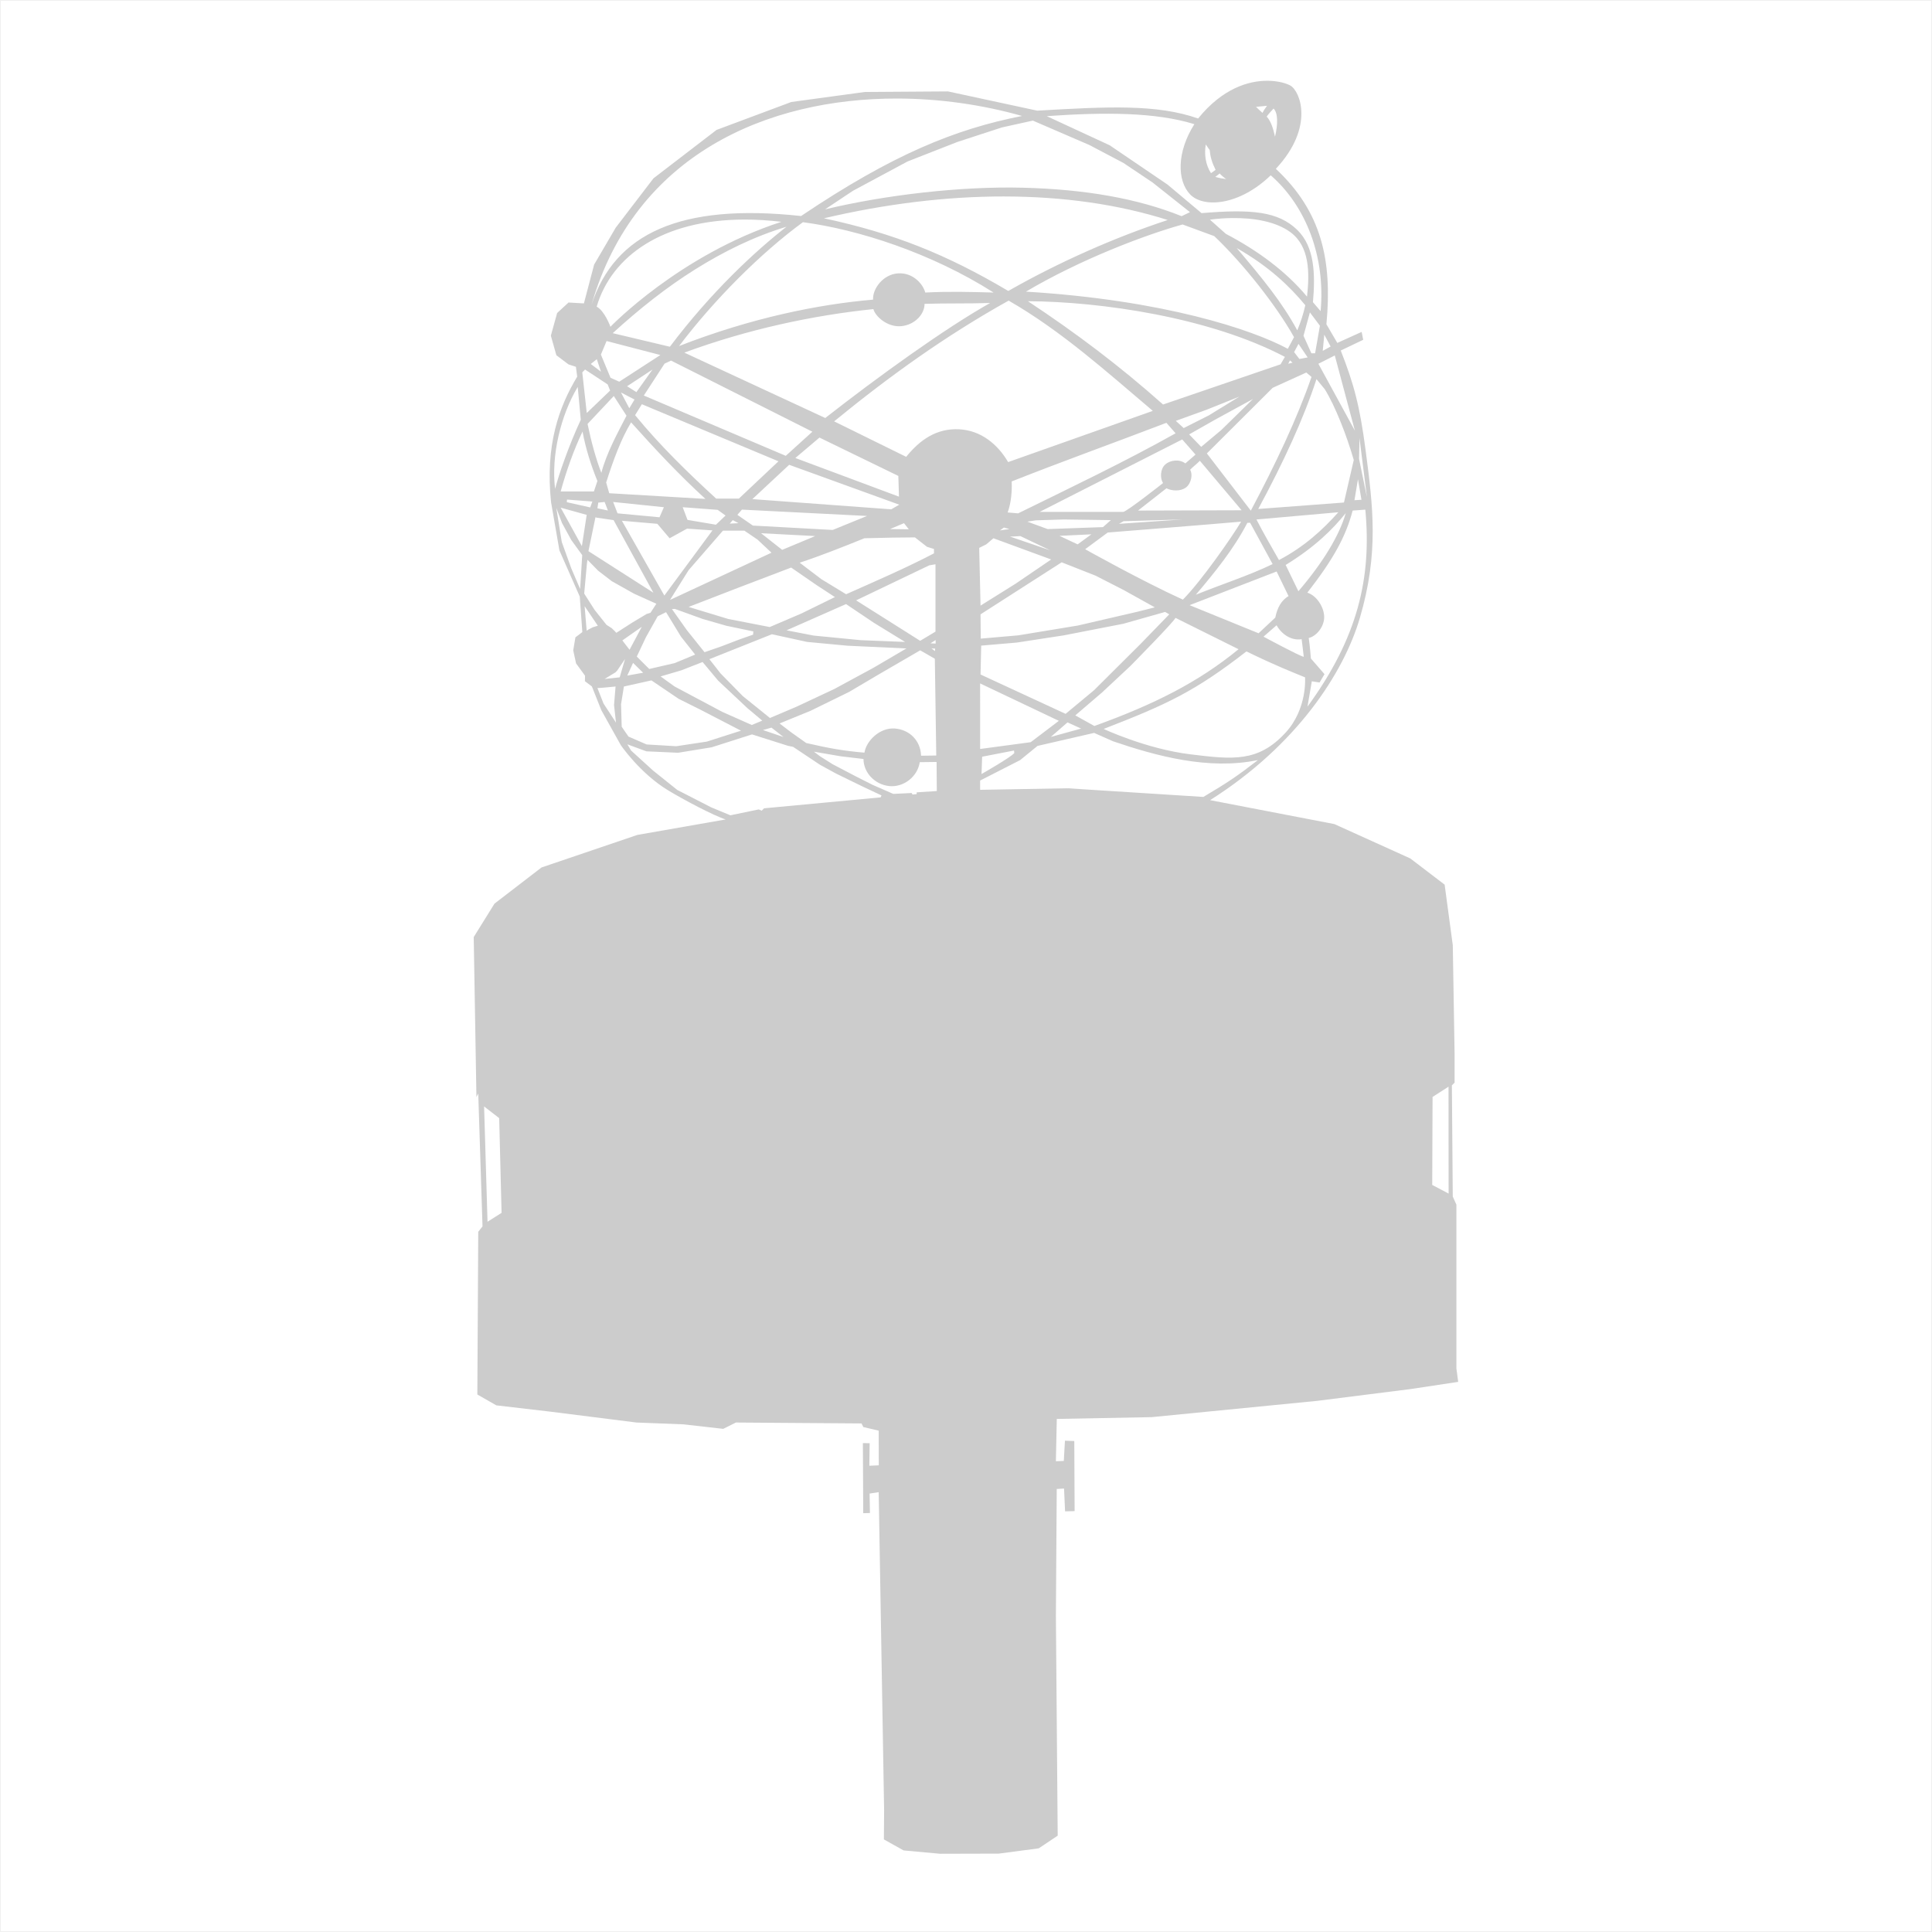
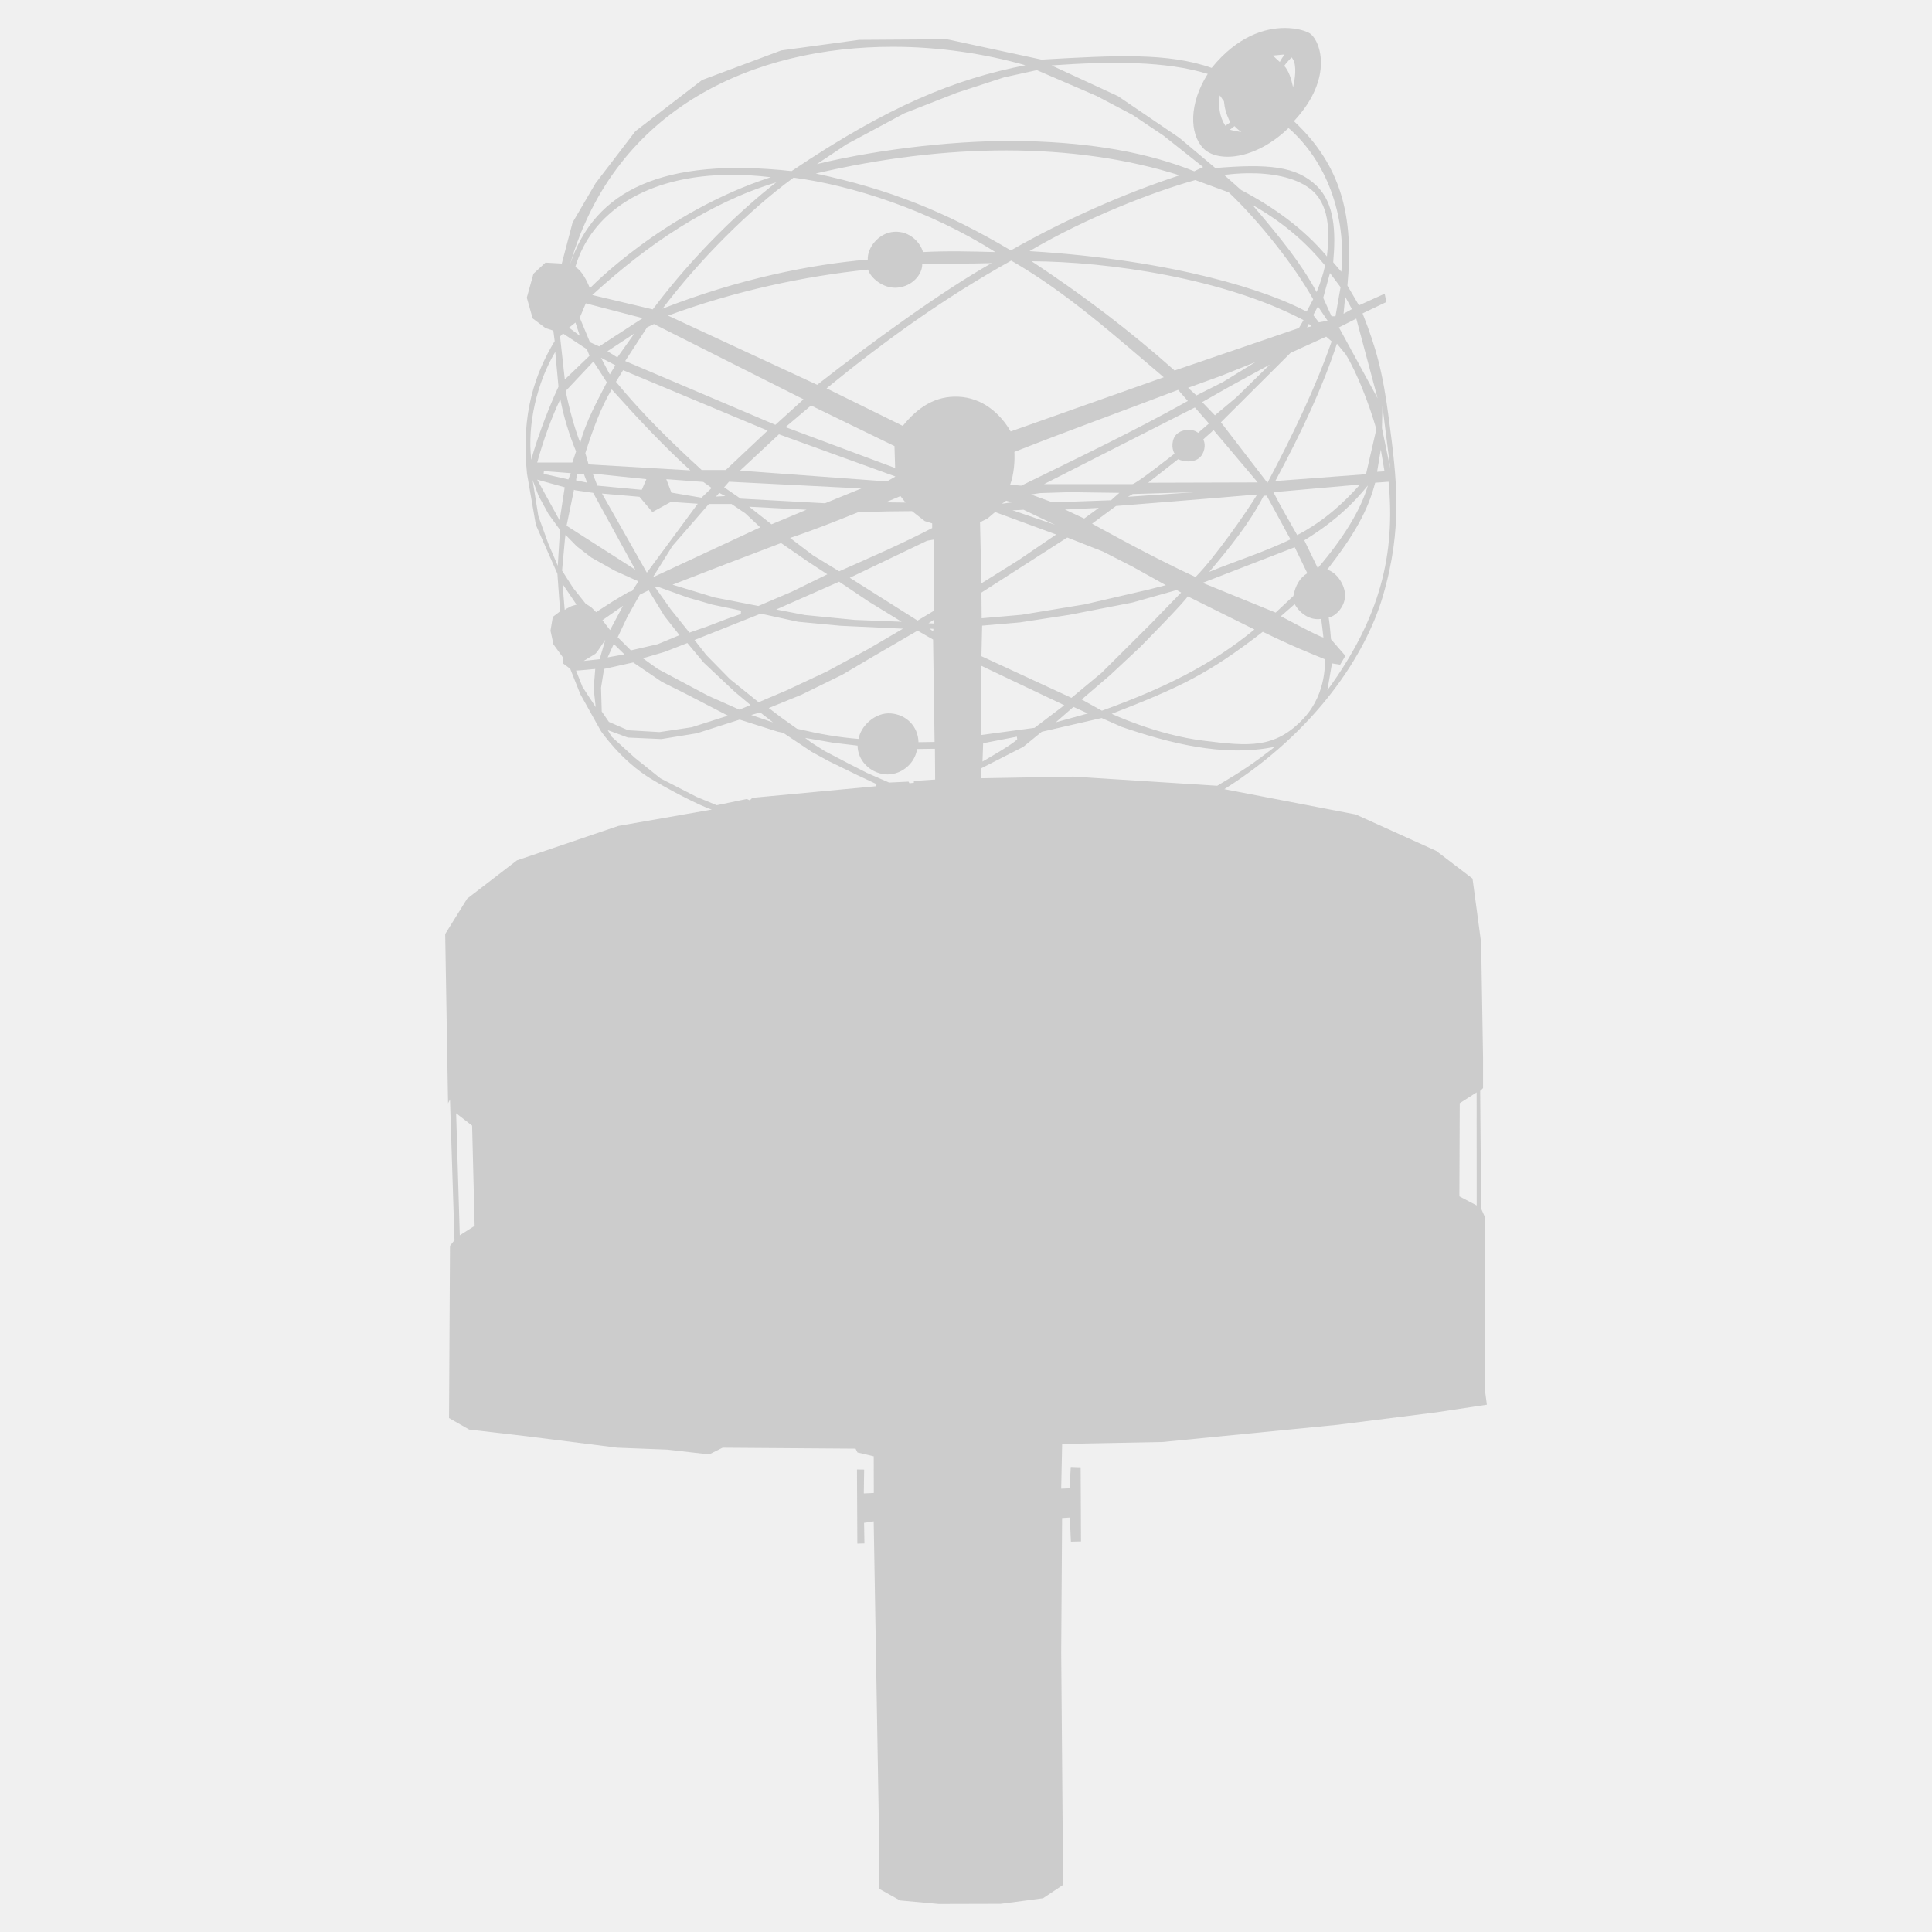
<svg xmlns="http://www.w3.org/2000/svg" width="198.438mm" height="198.438mm" viewBox="0 0 198.438 198.438" version="1.1" id="svg1" xml:space="preserve">
  <defs id="defs1" />
  <g id="layer1" transform="translate(-24.63004,-8.704537)">
    <g id="g1">
-       <rect style="fill:#ffffff;fill-opacity:1;stroke:none;stroke-width:0.16" id="rect41" width="198.277" height="198.277" x="24.71" y="8.785" />
-       <path id="path1" style="fill:#cccccc;fill-opacity:1;stroke:none;stroke-width:0.272" d="m 154.791,17 -4.6e-4,4.68e-4 c -1.899,-0.004 -4.579,0.76 -7.103,3.876 -4.21,-1.487 -9.258,-1.226 -16.521,-0.806 l -9.172,-1.977 -8.535,0.058 -7.552,1.028 -7.68,2.869 -6.478,4.972 -3.874,5.063 -2.222,3.797 -1.05,3.987 -1.581,-0.091 -1.168,1.078 -0.646,2.325 0.567,2.012 1.247,0.941 0.761,0.248 0.132,1.012 c -1.86,3.077 -3.299,7.018 -2.688,12.88 l 0.861,4.964 2.09,4.743 0.263,3.648 -0.709,0.539 -0.226,1.336 0.291,1.338 0.922,1.265 -0.011,0.567 0.713,0.533 0.973,2.448 2.003,3.592 c 0,0 1.962,2.879 4.846,4.63 1.609,0.977 4.703,2.614 5.92,2.996 l -9.071,1.589 -9.842,3.342 -4.829,3.714 -2.135,3.435 0.278,16.436 0.187,-0.371 0.438,13.652 -0.438,0.554 -0.093,16.713 1.95,1.115 5.57,0.65 8.821,1.113 4.829,0.187 4.085,0.463 1.3,-0.65 12.906,0.094 0.186,0.371 1.578,0.372 0.008,3.56 -0.97,0.041 0.032,-2.313 -0.696,-0.011 0.036,7.199 0.689,-0.019 -0.035,-1.998 0.934,-0.143 0.557,32.684 -0.024,2.982 2.023,1.131 3.759,0.344 6.015,-0.016 4.106,-0.542 1.95,-1.3 -0.185,-22.563 0.086,-13.048 0.75,-0.045 0.107,2.342 0.98,-0.021 -0.034,-7.199 -0.96,-0.035 -0.117,2.078 -0.813,0.032 0.093,-4.345 9.751,-0.185 16.991,-1.672 9.564,-1.207 4.922,-0.743 -0.185,-1.393 v -16.808 l -0.372,-0.835 -0.091,-11.421 0.278,-0.278 v -2.972 l -0.185,-11.142 -0.837,-6.222 -3.528,-2.692 -7.799,-3.529 -12.763,-2.458 c 8.864,-5.606 13.714,-13.033 15.383,-18.715 1.965,-6.689 1.347,-11.431 0.598,-17.164 -0.615,-4.713 -1.246,-6.947 -2.562,-10.302 l 2.306,-1.103 -0.159,-0.809 -2.499,1.13 -1.12,-1.916 c 0.622,-6.595 -0.513,-11.592 -5.195,-15.964 4.005,-4.287 2.494,-7.988 1.495,-8.553 -0.375,-0.212 -1.233,-0.491 -2.372,-0.493 z m -38.033,1.825 c 4.433,0.005 8.832,0.651 12.847,1.791 -6.84,1.345 -13.258,3.928 -22.695,10.276 C 94.507,29.549 87.784,32.691 85.39,39.993 89.854,24.559 103.458,18.81 116.758,18.825 Z m 38.007,0.745 c -0.181,0.261 -0.333,0.46 -0.463,0.727 -0.225,-0.185 -0.417,-0.382 -0.67,-0.618 0.349,-0.042 0.783,-0.067 1.133,-0.109 z m 0.675,0.282 c 0.447,0.451 0.465,1.557 0.149,2.892 -0.179,-0.806 -0.415,-1.601 -0.858,-2.065 0.169,-0.253 0.533,-0.629 0.709,-0.827 z m -15.005,0.573 c 2.55,0.103 4.864,0.413 6.87,1.032 -1.818,2.866 -1.787,5.791 -0.444,7.207 1.344,1.416 5.025,1.196 8.287,-1.954 3.673,3.201 5.629,8.445 5.124,13.952 l -0.788,-0.919 c 0.26,-2.927 0.158,-5.701 -1.606,-7.419 -1.974,-1.923 -4.732,-2.152 -9.836,-1.729 l -3.494,-2.933 -5.942,-4.037 -6.464,-2.991 c 2.955,-0.208 5.743,-0.311 8.294,-0.208 z m -9.718,0.667 5.813,2.51 3.494,1.842 2.986,2.002 3.844,3.049 -0.858,0.413 c -4.527,-1.817 -9.871,-2.757 -16.263,-2.923 -6.392,-0.166 -14.198,0.741 -20.36,2.224 l 2.858,-1.905 5.622,-3.018 5.114,-2.002 4.575,-1.492 z m 17.756,2.447 c 0.055,0.051 0.32,0.49 0.404,0.567 0.064,0.682 0.211,1.235 0.608,2.048 -0.127,0.095 -0.345,0.243 -0.472,0.338 -0.573,-0.895 -0.697,-1.924 -0.54,-2.954 z m 1.429,2.984 c 0.171,0.187 0.429,0.41 0.667,0.573 -0.379,-0.046 -0.741,-0.109 -1.112,-0.223 0.168,-0.12 0.297,-0.233 0.445,-0.35 z m -22.093,2.361 c 5.965,0.009 11.631,0.794 16.761,2.417 -5.368,1.764 -11.104,4.285 -16.378,7.288 -6.343,-3.758 -11.765,-5.928 -18.934,-7.463 6.323,-1.484 12.586,-2.252 18.551,-2.243 z m 23.342,2.217 c 2.277,-0.032 4.554,0.364 6.032,1.461 1.971,1.463 1.964,4.173 1.692,6.61 -2.173,-2.622 -5.121,-4.765 -8.333,-6.446 l -1.64,-1.46 c 0.73,-0.096 1.49,-0.155 2.249,-0.166 z m -50.066,0.154 c 1.203,-0.002 2.471,0.073 3.803,0.232 -10.478,3.402 -17.559,10.78 -17.559,10.78 0,0 -0.595,-1.643 -1.414,-2.065 1.525,-5.174 6.748,-8.935 15.169,-8.946 z m 6.015,0.272 c 5.659,0.746 13.161,3.144 19.583,7.225 -2.308,-0.064 -4.68,-0.127 -7.02,0 -0.222,-0.868 -1.256,-2.069 -2.795,-1.97 -1.539,0.099 -2.631,1.588 -2.562,2.699 -5.59,0.476 -12.526,1.875 -19.927,4.766 3.573,-4.717 8.354,-9.529 12.721,-12.721 z m 38.997,0.234 3.251,1.196 c 2.914,2.761 6.374,7.121 8.194,10.377 l -0.639,1.197 c -3.638,-1.966 -12.728,-5.009 -26.896,-5.872 5.536,-3.28 12.194,-5.819 16.09,-6.898 z M 105.415,31.991 c -3.22,2.511 -7.745,6.703 -11.981,12.327 l -5.871,-1.394 c 2.744,-2.502 5.529,-4.711 8.463,-6.547 2.934,-1.836 6.05,-3.379 9.389,-4.385 z m 46.235,2.188 c 3.357,1.912 5.463,3.962 7.05,5.876 -0.196,0.882 -0.482,1.765 -0.825,2.58 -1.567,-2.896 -3.559,-5.313 -6.224,-8.456 z M 128.229,39.581 c 5.474,3.143 10.189,7.422 14.807,11.324 l -14.86,5.261 c -1.036,-1.78 -2.758,-3.262 -5.052,-3.37 -2.294,-0.108 -3.996,1.069 -5.419,2.83 l -7.401,-3.643 c 5.679,-4.643 11.42,-8.776 17.925,-12.402 z m 1.979,0.062 c 7.495,0.037 18.677,1.656 26.397,5.718 l -0.445,0.762 -12.071,4.129 C 139.66,46.31 135.152,42.909 130.209,39.643 Z m -3.879,0.181 c -4.687,2.635 -11.62,7.652 -16.935,11.814 L 94.919,44.923 c 6.472,-2.388 13.214,-3.833 19.417,-4.47 0.2,0.755 1.45,1.89 2.869,1.752 1.419,-0.138 2.401,-1.267 2.386,-2.291 2.186,-0.075 4.552,-0.015 6.738,-0.09 z m 32.842,0.966 1.029,1.37 -0.494,2.827 h -0.382 l -0.809,-1.794 z m 1.478,2.291 0.651,1.213 -0.809,0.449 z m -73.716,0.651 5.525,1.437 -4.223,2.74 -0.898,-0.404 -0.988,-2.381 z m 71.068,0.293 0.941,1.391 -0.853,0.157 -0.539,-0.705 z m 3.726,1.189 2.066,7.726 -3.751,-6.873 z m -75.797,0.383 0.428,1.287 -1.049,-0.795 z m 71.193,0.125 0.265,0.233 -0.445,0.112 z m -63.57,0.018 14.517,7.305 -2.732,2.478 -14.58,-6.193 2.128,-3.272 z m -8.83,0.921 2.318,1.525 0.255,0.636 -2.399,2.302 -0.46,-4.176 z m 6.925,0 -1.652,2.319 -0.956,-0.604 z m 67.156,0.305 0.533,0.456 c -1.506,4.339 -3.711,8.98 -6.234,13.732 l -4.515,-5.878 6.761,-6.738 z m 1.044,0.681 0.846,1.026 c 1.084,1.752 2.258,4.762 2.983,7.277 l -1.007,4.369 -8.805,0.663 c 2.611,-4.837 4.655,-9.263 5.982,-13.335 z m -75.879,0.802 c 0.105,1.123 0.21,2.246 0.314,3.369 -1.268,2.729 -2.303,5.776 -2.638,7.096 -0.418,-3.399 0.572,-7.556 2.323,-10.465 z m 4.439,0.564 1.397,0.73 -0.539,0.893 z m -0.733,0.368 1.303,2.021 c -0.891,1.733 -2.051,3.826 -2.583,5.873 -0.569,-1.482 -1.048,-3.234 -1.415,-5.031 z m 64.26,0.056 -3.144,1.932 -2.583,1.303 -0.809,-0.741 3.167,-1.145 z m 1.393,0.247 -3.257,3.189 -2.066,1.729 -1.235,-1.28 2.65,-1.505 z m -62.772,0.539 14.032,5.862 -4.065,3.83 h -2.336 c -2.932,-2.692 -5.73,-5.405 -8.326,-8.569 z m -1.106,1.864 c 2.411,2.688 4.934,5.398 7.637,7.861 l -9.883,-0.584 -0.314,-1.101 c 0.764,-2.396 1.55,-4.5 2.561,-6.177 z m 54.983,0.045 0.943,1.078 c -5.279,2.957 -10.742,5.555 -16.172,8.221 l -1.078,-0.09 c 0.379,-1.014 0.461,-2.313 0.413,-3.187 5.267,-2.082 10.602,-3.996 15.894,-6.022 z m -59.97,0.898 c 0.314,1.729 0.898,3.549 1.527,5.076 l -0.359,1.078 h -3.414 c 0.584,-2.134 1.393,-4.38 2.246,-6.154 z m 24.336,0.619 8.1,3.939 0.065,2.128 -10.642,-3.97 z m 55.466,0.055 0.764,6.064 -0.809,-3.931 z m -18.207,0.136 1.366,1.557 c -0.296,0.244 -0.751,0.662 -1.047,0.905 -0.598,-0.461 -1.549,-0.352 -2.065,0.111 -0.516,0.463 -0.546,1.414 -0.224,1.906 0,0 -3.748,2.963 -4.098,2.963 h -8.576 z m 1.811,2.191 c 1.429,1.694 2.859,3.389 4.289,5.083 -3.547,0.011 -7.094,0.02 -10.641,0.031 0.974,-0.762 1.947,-1.524 2.921,-2.287 0.551,0.281 1.46,0.338 2.017,-0.095 0.557,-0.433 0.693,-1.376 0.413,-1.809 0.286,-0.307 0.715,-0.615 1.001,-0.922 z m -42.182,0.414 11.307,4.096 -0.825,0.477 -14.262,-1.049 z m 58.421,1.481 0.359,2.111 -0.719,0.045 z m -81.241,2.089 2.607,0.202 -0.225,0.606 -2.403,-0.539 z m 3.865,0.247 0.337,0.876 -1.078,-0.225 0.09,-0.584 z m 0.876,0 5.211,0.539 -0.449,1.033 -4.312,-0.404 z m 7.142,0.539 3.594,0.27 0.809,0.584 -0.988,0.943 -2.92,-0.494 z m -12.533,0.045 2.673,0.741 -0.494,3.212 z m -0.449,0.022 0.584,1.55 0.955,1.752 1.123,1.55 -0.213,3.481 -0.91,-2.123 -0.977,-2.706 z m 19.069,0.18 12.847,0.651 -3.526,1.437 -8.198,-0.449 -1.595,-1.101 z m 64.027,0.003 c 0.656,6.977 -0.753,13.128 -5.941,20.233 l 0.445,-2.604 0.795,0.126 0.508,-0.858 -1.398,-1.609 c 0,0 -0.106,-1.363 -0.222,-2.107 0.773,-0.172 1.58,-1.131 1.588,-2.128 0.008,-0.998 -0.757,-2.228 -1.731,-2.525 2.663,-3.426 3.944,-5.734 4.654,-8.434 z m -2.772,0.268 c -1.613,1.805 -3.492,3.54 -6.098,4.909 -0.702,-1.241 -1.579,-2.735 -2.313,-4.166 z m 0.762,0.088 c -0.647,2.267 -2.311,5.043 -4.864,8.024 l -1.308,-2.698 c 3.042,-1.871 4.814,-3.646 6.172,-5.326 z m -77.065,0.427 0.157,0.045 1.707,0.247 4.088,7.457 -6.671,-4.268 z m 48.111,0.225 4.829,0.067 -0.809,0.719 -5.683,0.202 -2.089,-0.764 0.876,-0.135 z m 12.174,0 -6.514,0.449 0.472,-0.27 z m -46.179,0.067 0.584,0.314 -0.898,0.045 z m -11.387,0.067 3.639,0.314 1.258,1.482 1.797,-0.988 2.605,0.18 -4.941,6.693 z m 63.601,0.09 c -0.88,1.489 -4.11,6.136 -5.984,8.01 -4.256,-1.938 -10.038,-5.177 -10.038,-5.177 l 2.319,-1.715 c 0,0 10.042,-0.796 13.704,-1.117 z m 0.921,0.111 2.313,4.249 c -2.534,1.223 -5.268,2.079 -7.889,3.151 1.985,-2.35 3.868,-4.654 5.291,-7.384 z m -35.548,0.046 0.494,0.629 -1.932,-0.023 z m 10.264,0.449 0.563,0.157 -0.971,0.136 z m -28.862,0.319 h 2.201 l 1.348,0.917 1.437,1.348 -10.422,4.851 1.909,-3.055 z m 3.915,0.265 5.563,0.291 -3.394,1.416 z m 33.931,0.112 -1.415,1.033 -1.864,-0.876 z m -7.3,0.18 3.055,1.46 -4.133,-1.415 c 0.135,0.023 1.078,-0.045 1.078,-0.045 z m -10.826,0.135 1.235,0.966 0.722,0.225 v 0.449 c -2.942,1.539 -5.993,2.847 -9.024,4.2 l -2.546,-1.55 -2.224,-1.689 c 2.252,-0.744 4.45,-1.625 6.648,-2.511 l 2.92,-0.067 z m 8.063,0.09 5.93,2.179 -3.661,2.493 -3.594,2.246 -0.136,-5.93 0.72,-0.359 z m -41.698,2.212 1.101,1.123 1.404,1.078 2.28,1.28 2.291,1.033 -0.606,0.932 -0.382,0.112 -1.516,0.91 -1.606,1.033 -0.168,-0.18 -0.314,-0.303 -0.528,-0.337 -1.224,-1.539 -1.067,-1.673 0.282,-3.095 z m 48.706,0.258 3.48,1.37 2.897,1.482 3.189,1.774 -1.774,0.449 -6.109,1.415 -6.132,1.011 -3.863,0.337 -0.021,-2.493 z m -12.96,0.202 v 6.918 l -1.572,0.943 -6.581,-4.155 7.506,-3.594 z m -14.824,0.337 2.605,1.797 1.887,1.235 -3.436,1.685 -3.257,1.393 -4.268,-0.831 -4.065,-1.235 5.054,-1.954 z m 49.862,0.404 1.224,2.524 c -0.739,0.441 -1.16,1.199 -1.359,2.211 l -1.718,1.61 -7.086,-2.886 z m -44.225,3.347 2.875,1.932 3.189,1.957 -4.559,-0.182 -4.829,-0.472 -2.785,-0.539 z m -26.852,0.213 1.359,2.012 -0.517,0.156 -0.472,0.247 -0.158,0.112 z m 9.265,0.281 2.852,1.03 2.426,0.7 2.785,0.583 -0.022,0.333 -1.349,0.472 -1.887,0.723 -1.752,0.609 -1.819,-2.271 -1.527,-2.156 z m 50.357,0.314 0.427,0.247 -2.942,3.032 -4.784,4.762 -2.92,2.426 -8.737,-4.043 c 0,0 0.067,-2.83 0.067,-2.965 l 3.661,-0.314 4.829,-0.741 6.109,-1.19 z m -51.255,0.022 1.532,2.516 1.456,1.842 -2.111,0.876 -2.605,0.602 -1.28,-1.276 0.935,-1.977 1.209,-2.156 z m 52.318,0.585 6.481,3.222 c -4.151,3.405 -8.675,5.667 -14.807,7.885 l -1.961,-1.089 2.758,-2.363 2.89,-2.699 c 0,0 4.575,-4.638 4.638,-4.955 z m 10.387,0.762 c 0.533,0.94 1.527,1.603 2.573,1.429 0,0 0.158,1.207 0.221,1.811 -0.476,-0.095 -4.134,-2.071 -4.134,-2.071 z m -65.197,0.157 -1.258,2.358 -0.741,-0.959 z m 13.364,0.764 3.616,0.789 4.155,0.39 6.042,0.281 -3.369,1.977 -4.02,2.179 -3.931,1.842 -2.695,1.145 -2.785,-2.246 -2.291,-2.336 -1.145,-1.46 z m 16.812,0.595 0.003,0.365 -0.531,-0.028 z m -0.42,0.861 0.375,0.021 -0.021,0.253 z m -1.164,0.197 1.505,0.863 0.146,9.94 -1.561,0.022 c -0.039,-1.527 -1.17,-2.685 -2.702,-2.795 -1.532,-0.11 -2.915,1.247 -3.114,2.479 -2.045,-0.173 -3.528,-0.423 -5.976,-0.988 l -1.539,-1.092 -1.202,-0.918 3.189,-1.303 3.964,-1.943 3.043,-1.797 z m 33.508,0.111 c 2.912,1.422 4.656,2.102 6.022,2.662 0,0 0.261,3.239 -2.021,5.705 -2.803,3.029 -5.391,2.74 -9.77,2.201 -4.547,-0.56 -8.894,-2.605 -8.894,-2.605 6.536,-2.536 9.366,-3.85 14.664,-7.962 z m -63.822,0.775 -0.549,1.887 -1.548,0.168 1.123,-0.685 0.179,-0.192 z m 7.965,0.314 1.595,1.909 1.527,1.437 1.482,1.393 1.527,1.28 -1.078,0.449 -3.032,-1.348 -2.83,-1.505 -2.066,-1.101 -1.437,-1.033 2.134,-0.629 z m -7.142,0.09 1.033,1.011 -1.626,0.292 z m 1.887,1.797 2.785,1.887 2.291,1.145 4.122,2.134 -3.515,1.123 -3.133,0.472 -3.043,-0.18 -1.864,-0.809 -0.696,-1.011 -0.067,-2.313 0.292,-1.819 z m 33.761,0.312 8.086,3.842 -2.89,2.193 -5.195,0.698 z m -37.445,0.317 h 4.68e-4 l -0.157,1.909 0.202,1.797 -1.28,-1.954 -0.629,-1.595 c 0.09,0.023 1.864,-0.157 1.864,-0.157 z m 46.421,3.685 1.397,0.636 -3.112,0.858 z m -30.406,0.538 1.235,0.966 -2.111,-0.719 z m 33.138,0.542 1.937,0.858 c 4.425,1.508 9.83,2.989 14.89,1.932 -2.111,1.632 -3.104,2.306 -5.604,3.786 l -13.961,-0.889 -8.97,0.159 v -0.953 l 4.105,-2.096 1.79,-1.461 z m -35.137,0.154 3.684,1.168 0.539,0.112 2.763,1.842 1.64,0.898 2.763,1.348 1.909,0.898 -0.09,0.202 -11.971,1.123 -0.247,0.247 -0.292,-0.135 -2.92,0.606 -1.954,-0.809 -3.504,-1.797 -2.493,-1.999 -2.246,-2.044 -0.382,-0.64 1.954,0.719 3.257,0.146 3.448,-0.562 z m 26.909,1.656 0.032,0.254 c -0.349,0.445 -3.368,2.16 -3.368,2.16 l 0.063,-1.779 z m -20.554,0.118 2.74,0.472 2.353,0.279 c 0.011,1.43 1.187,2.628 2.641,2.782 1.454,0.154 2.914,-0.943 3.139,-2.455 l 1.729,-0.022 0.022,2.987 -2.066,0.135 v 0.18 l -0.427,0.045 -0.09,-0.157 -1.887,0.09 -2.111,-0.921 -1.774,-0.898 -2.358,-1.235 -1.28,-0.809 z m 65.184,34.411 0.008,10.977 -1.682,-0.887 0.035,-9.04 z m -99.058,2.027 1.55,1.2 0.245,9.729 -1.443,0.917 z" />
+       <rect style="fill:none;fill-opacity:1;stroke:none;stroke-width:0.16" id="rect41" width="198.277" height="198.277" x="24.71" y="8.785" />
+       <path id="path1" style="fill:#cccccc;fill-opacity:1;stroke:none;stroke-width:0.287" d="m 156.598,11.577 -4.9e-4,4.95e-4 c -2.009,-0.004 -4.845,0.805 -7.516,4.101 -4.455,-1.573 -9.796,-1.297 -17.481,-0.853 l -9.705,-2.091 -9.031,0.061 -7.991,1.087 -8.126,3.036 -6.855,5.261 -4.1,5.358 -2.351,4.018 -1.111,4.218 -1.673,-0.097 -1.236,1.141 -0.683,2.46 0.6,2.129 1.319,0.995 0.805,0.263 0.14,1.071 c -1.968,3.256 -3.491,7.426 -2.844,13.628 l 0.911,5.252 2.212,5.019 0.278,3.86 -0.75,0.57 -0.239,1.414 0.307,1.416 0.976,1.338 -0.011,0.6 0.755,0.564 1.029,2.59 2.12,3.801 c 0,0 2.076,3.046 5.127,4.899 1.702,1.034 4.976,2.766 6.264,3.17 l -9.598,1.681 -10.414,3.537 -5.11,3.93 -2.259,3.635 0.294,17.391 0.198,-0.392 0.463,14.445 -0.463,0.587 -0.098,17.685 2.063,1.179 5.894,0.688 9.334,1.178 5.11,0.198 4.322,0.49 1.375,-0.688 13.656,0.099 0.197,0.392 1.67,0.394 0.008,3.767 -1.026,0.044 0.034,-2.448 -0.737,-0.011 0.038,7.617 0.729,-0.02 -0.037,-2.114 0.988,-0.151 0.59,34.584 -0.026,3.155 2.14,1.197 3.978,0.364 6.365,-0.017 4.345,-0.573 2.063,-1.375 -0.196,-23.874 0.091,-13.806 0.793,-0.048 0.113,2.478 1.037,-0.023 -0.036,-7.617 -1.016,-0.037 -0.123,2.198 -0.86,0.034 0.098,-4.597 10.317,-0.196 17.979,-1.769 10.12,-1.277 5.208,-0.786 -0.196,-1.473 V 133.725 l -0.394,-0.884 -0.097,-12.085 0.294,-0.294 v -3.145 l -0.196,-11.789 -0.885,-6.583 -3.733,-2.849 -8.253,-3.734 -13.505,-2.601 c 9.379,-5.932 14.511,-13.79 16.277,-19.803 2.079,-7.078 1.425,-12.096 0.633,-18.162 -0.651,-4.987 -1.318,-7.351 -2.711,-10.901 l 2.44,-1.167 -0.168,-0.856 -2.644,1.196 -1.185,-2.028 c 0.658,-6.978 -0.542,-12.266 -5.497,-16.892 4.237,-4.537 2.639,-8.452 1.582,-9.05 -0.397,-0.224 -1.305,-0.519 -2.51,-0.521 z m -40.243,1.931 c 4.691,0.005 9.345,0.689 13.594,1.895 -7.237,1.423 -14.029,4.156 -24.014,10.873 -13.123,-1.421 -20.238,1.903 -22.771,9.63 4.723,-16.331 19.118,-22.414 33.191,-22.398 z m 40.216,0.789 c -0.191,0.277 -0.353,0.487 -0.49,0.769 -0.238,-0.196 -0.441,-0.404 -0.709,-0.654 0.37,-0.045 0.829,-0.071 1.199,-0.116 z m 0.714,0.299 c 0.473,0.477 0.492,1.648 0.157,3.06 -0.19,-0.853 -0.439,-1.694 -0.908,-2.185 0.178,-0.268 0.564,-0.665 0.75,-0.875 z m -15.877,0.606 c 2.699,0.109 5.146,0.437 7.269,1.092 -1.923,3.032 -1.891,6.127 -0.469,7.626 1.422,1.499 5.317,1.266 8.768,-2.068 3.886,3.387 5.956,8.936 5.422,14.763 l -0.833,-0.973 c 0.275,-3.097 0.167,-6.033 -1.699,-7.85 -2.089,-2.034 -5.007,-2.277 -10.408,-1.83 l -3.697,-3.103 -6.288,-4.272 -6.84,-3.165 c 3.127,-0.22 6.077,-0.329 8.776,-0.22 z m -10.283,0.706 6.151,2.656 3.697,1.949 3.159,2.118 4.067,3.226 -0.908,0.437 c -4.79,-1.922 -10.445,-2.917 -17.208,-3.093 -6.763,-0.175 -15.023,0.784 -21.544,2.353 l 3.024,-2.016 5.949,-3.194 5.411,-2.118 4.841,-1.579 z m 18.788,2.589 c 0.058,0.054 0.339,0.519 0.428,0.6 0.067,0.721 0.223,1.307 0.643,2.167 -0.135,0.101 -0.365,0.257 -0.499,0.358 -0.606,-0.947 -0.738,-2.036 -0.572,-3.125 z m 1.512,3.158 c 0.18,0.197 0.453,0.434 0.706,0.606 -0.401,-0.049 -0.784,-0.116 -1.176,-0.236 0.178,-0.127 0.314,-0.247 0.471,-0.37 z m -23.377,2.498 c 6.311,0.009 12.307,0.84 17.735,2.558 -5.68,1.866 -11.749,4.534 -17.33,7.712 -6.712,-3.976 -12.449,-6.272 -20.035,-7.896 6.69,-1.57 13.318,-2.383 19.629,-2.374 z m 24.699,2.345 c 2.41,-0.034 4.819,0.385 6.383,1.546 2.085,1.548 2.078,4.415 1.79,6.995 -2.299,-2.774 -5.419,-5.042 -8.817,-6.821 l -1.735,-1.545 c 0.772,-0.102 1.576,-0.164 2.38,-0.175 z m -52.976,0.163 c 1.273,-0.002 2.614,0.078 4.024,0.245 -11.087,3.599 -18.579,11.406 -18.579,11.406 0,0 -0.63,-1.738 -1.496,-2.185 1.613,-5.475 7.14,-9.454 16.051,-9.466 z m 6.365,0.288 c 5.988,0.79 13.926,3.326 20.721,7.645 -2.442,-0.067 -4.952,-0.134 -7.428,0 -0.235,-0.919 -1.329,-2.189 -2.957,-2.084 -1.628,0.105 -2.784,1.68 -2.711,2.856 -5.915,0.504 -13.254,1.984 -21.085,5.043 3.781,-4.991 8.839,-10.083 13.46,-13.46 z m 41.263,0.248 3.44,1.266 c 3.084,2.921 6.745,7.535 8.67,10.98 l -0.676,1.267 c -3.849,-2.08 -13.468,-5.3 -28.46,-6.213 5.857,-3.471 12.903,-6.157 17.025,-7.299 z m -43.047,0.242 c -3.407,2.656 -8.195,7.093 -12.678,13.043 l -6.212,-1.475 c 2.903,-2.647 5.85,-4.985 8.955,-6.928 3.105,-1.943 6.402,-3.575 9.934,-4.64 z m 48.922,2.316 c 3.552,2.023 5.78,4.192 7.46,6.218 -0.208,0.933 -0.51,1.868 -0.873,2.73 -1.658,-3.064 -3.765,-5.622 -6.586,-8.948 z M 128.493,35.471 c 5.792,3.326 10.781,7.854 15.668,11.982 l -15.724,5.567 c -1.097,-1.884 -2.918,-3.452 -5.346,-3.566 -2.428,-0.115 -4.228,1.131 -5.734,2.994 l -7.831,-3.855 c 6.009,-4.913 12.084,-9.286 18.967,-13.123 z m 2.094,0.065 c 7.93,0.039 19.762,1.753 27.931,6.05 l -0.471,0.807 -12.773,4.368 C 140.587,42.591 135.817,38.992 130.587,35.536 Z m -4.104,0.192 c -4.959,2.789 -12.295,8.096 -17.919,12.501 L 93.246,41.123 c 6.849,-2.527 13.982,-4.056 20.546,-4.729 0.212,0.798 1.535,1.999 3.036,1.854 1.502,-0.146 2.541,-1.34 2.525,-2.424 2.313,-0.079 4.817,-0.016 7.13,-0.095 z m 34.75,1.022 1.089,1.45 -0.523,2.992 h -0.404 l -0.856,-1.898 z m 1.564,2.424 0.689,1.283 -0.856,0.475 z m -78,0.689 5.846,1.521 -4.468,2.899 -0.951,-0.428 -1.046,-2.519 z m 75.198,0.31 0.995,1.472 -0.903,0.166 -0.57,-0.746 z m 3.942,1.258 2.186,8.175 -3.969,-7.272 z m -80.202,0.406 0.453,1.362 -1.11,-0.841 z m 75.33,0.132 0.281,0.247 -0.471,0.119 z m -67.265,0.019 15.36,7.73 -2.891,2.622 -15.427,-6.553 2.252,-3.462 z m -9.343,0.974 2.452,1.613 0.27,0.673 -2.538,2.436 -0.487,-4.419 z m 7.327,0 -1.748,2.454 -1.012,-0.639 z m 71.058,0.322 0.564,0.483 c -1.594,4.591 -3.927,9.502 -6.597,14.53 l -4.777,-6.219 7.154,-7.13 z m 1.105,0.72 0.896,1.086 c 1.147,1.854 2.389,5.038 3.156,7.7 l -1.065,4.622 -9.316,0.701 c 2.763,-5.118 4.926,-9.801 6.329,-14.109 z m -80.288,0.848 c 0.111,1.188 0.222,2.377 0.333,3.565 -1.341,2.888 -2.437,6.112 -2.791,7.509 -0.442,-3.597 0.606,-7.995 2.458,-11.073 z m 4.697,0.597 1.478,0.772 -0.57,0.945 z m -0.775,0.389 1.378,2.139 c -0.943,1.834 -2.171,4.048 -2.733,6.215 -0.602,-1.569 -1.109,-3.422 -1.497,-5.324 z m 67.994,0.059 -3.327,2.044 -2.733,1.378 -0.856,-0.784 3.351,-1.212 z m 1.473,0.261 -3.446,3.375 -2.186,1.83 -1.307,-1.355 2.804,-1.592 z m -66.42,0.57 14.848,6.203 -4.302,4.052 H 96.704 C 93.601,54.139 90.641,51.267 87.895,47.92 Z m -1.17,1.973 c 2.551,2.844 5.221,5.712 8.08,8.318 L 85.083,56.404 84.75,55.24 c 0.808,-2.535 1.64,-4.761 2.709,-6.536 z m 58.179,0.048 0.998,1.141 c -5.586,3.129 -11.367,5.878 -17.111,8.698 l -1.141,-0.095 c 0.401,-1.073 0.488,-2.447 0.437,-3.372 5.573,-2.203 11.218,-4.228 16.817,-6.372 z m -63.455,0.951 c 0.333,1.83 0.951,3.755 1.616,5.371 l -0.38,1.141 h -3.612 c 0.618,-2.258 1.473,-4.634 2.377,-6.512 z m 25.75,0.655 8.571,4.168 0.068,2.252 -11.261,-4.201 z m 58.69,0.058 0.808,6.417 -0.856,-4.159 z m -19.265,0.144 1.445,1.647 c -0.314,0.258 -0.794,0.7 -1.108,0.958 -0.633,-0.487 -1.639,-0.372 -2.185,0.117 -0.546,0.49 -0.578,1.496 -0.237,2.017 0,0 -3.966,3.136 -4.336,3.136 h -9.074 z m 1.916,2.319 c 1.512,1.793 3.025,3.586 4.538,5.379 -3.753,0.011 -7.506,0.022 -11.259,0.033 1.031,-0.807 2.06,-1.613 3.091,-2.42 0.583,0.297 1.545,0.357 2.134,-0.101 0.59,-0.458 0.734,-1.456 0.437,-1.915 0.302,-0.325 0.757,-0.651 1.059,-0.976 z m -44.634,0.438 11.965,4.334 -0.873,0.505 -15.091,-1.11 z m 61.816,1.567 0.38,2.234 -0.761,0.048 z m -85.963,2.21 2.758,0.214 -0.238,0.642 -2.543,-0.57 z m 4.089,0.261 0.356,0.927 -1.141,-0.238 0.095,-0.618 z m 0.927,0 5.514,0.57 -0.475,1.093 -4.563,-0.428 z m 7.558,0.57 3.803,0.285 0.856,0.618 -1.046,0.998 -3.09,-0.523 z m -13.261,0.048 2.828,0.784 -0.523,3.399 z m -0.475,0.024 0.618,1.64 1.01,1.854 1.188,1.64 -0.226,3.684 -0.963,-2.246 -1.034,-2.864 z m 20.177,0.19 13.594,0.689 -3.731,1.521 -8.675,-0.475 -1.687,-1.165 z m 67.748,0.003 c 0.695,7.383 -0.796,13.891 -6.286,21.409 l 0.471,-2.755 0.841,0.134 0.538,-0.908 -1.479,-1.702 c 0,0 -0.112,-1.442 -0.235,-2.23 0.818,-0.182 1.671,-1.196 1.68,-2.252 0.008,-1.056 -0.801,-2.357 -1.831,-2.672 2.818,-3.626 4.173,-6.067 4.924,-8.924 z m -2.934,0.284 c -1.706,1.91 -3.695,3.745 -6.452,5.194 -0.743,-1.313 -1.671,-2.894 -2.448,-4.409 z m 0.807,0.094 c -0.685,2.399 -2.445,5.336 -5.147,8.49 l -1.384,-2.855 c 3.219,-1.979 5.093,-3.858 6.531,-5.635 z m -81.544,0.452 0.166,0.048 1.806,0.261 4.325,7.89 -7.058,-4.516 z m 50.906,0.238 5.11,0.071 -0.856,0.761 -6.013,0.214 -2.21,-0.808 0.927,-0.143 z m 12.881,0 -6.892,0.475 0.499,-0.285 z m -48.863,0.071 0.618,0.333 -0.951,0.048 z m -12.049,0.071 3.85,0.333 1.331,1.569 1.901,-1.046 2.757,0.19 -5.228,7.082 z m 67.297,0.095 c -0.931,1.576 -4.349,6.493 -6.332,8.475 -4.504,-2.05 -10.622,-5.478 -10.622,-5.478 l 2.454,-1.815 c 0,0 10.625,-0.842 14.5,-1.182 z m 0.974,0.117 2.448,4.496 c -2.681,1.294 -5.574,2.2 -8.348,3.335 2.1,-2.486 4.093,-4.925 5.598,-7.813 z m -37.614,0.049 0.523,0.665 -2.044,-0.024 z m 10.861,0.475 0.596,0.166 -1.028,0.144 z m -30.539,0.337 h 2.329 l 1.426,0.97 1.521,1.426 -11.027,5.133 2.02,-3.232 z m 4.143,0.281 5.886,0.307 -3.592,1.499 z m 35.903,0.119 -1.497,1.093 -1.973,-0.927 z m -7.724,0.19 3.232,1.545 -4.373,-1.497 c 0.143,0.024 1.141,-0.048 1.141,-0.048 z m -11.455,0.143 1.307,1.022 0.763,0.238 v 0.475 c -3.113,1.629 -6.342,3.013 -9.548,4.444 l -2.694,-1.64 -2.353,-1.787 c 2.383,-0.788 4.708,-1.72 7.035,-2.657 l 3.09,-0.071 z m 8.532,0.095 6.274,2.305 -3.874,2.638 -3.803,2.377 -0.144,-6.274 0.762,-0.38 z m -44.121,2.341 1.165,1.188 1.485,1.141 2.412,1.355 2.424,1.093 -0.642,0.986 -0.404,0.119 -1.604,0.963 -1.699,1.093 -0.178,-0.19 -0.333,-0.321 -0.558,-0.356 -1.295,-1.628 -1.129,-1.771 0.299,-3.275 z m 51.536,0.273 3.682,1.45 3.066,1.569 3.375,1.878 -1.877,0.475 -6.464,1.497 -6.488,1.069 -4.088,0.356 -0.023,-2.638 z m -13.713,0.214 v 7.32 l -1.664,0.998 -6.963,-4.397 7.942,-3.803 z m -15.685,0.356 2.757,1.901 1.996,1.307 -3.636,1.782 -3.446,1.473 -4.516,-0.879 -4.302,-1.307 5.347,-2.068 z m 52.76,0.428 1.295,2.671 c -0.782,0.466 -1.228,1.268 -1.438,2.339 l -1.818,1.704 -7.498,-3.054 z m -46.795,3.541 3.042,2.044 3.375,2.071 -4.824,-0.193 -5.11,-0.499 -2.947,-0.57 z m -28.412,0.226 1.438,2.129 -0.547,0.165 -0.499,0.261 -0.167,0.119 z m 9.803,0.297 3.018,1.09 2.567,0.741 2.947,0.616 -0.023,0.352 -1.427,0.499 -1.996,0.765 -1.854,0.645 -1.925,-2.403 -1.616,-2.282 z m 53.283,0.333 0.452,0.261 -3.113,3.208 -5.062,5.038 -3.09,2.567 -9.245,-4.278 c 0,0 0.071,-2.994 0.071,-3.137 l 3.874,-0.333 5.11,-0.784 6.464,-1.26 z m -54.234,0.024 1.621,2.662 1.54,1.949 -2.234,0.927 -2.757,0.637 -1.355,-1.35 0.989,-2.091 1.279,-2.282 z m 55.358,0.619 6.858,3.409 c -4.392,3.603 -9.179,5.997 -15.668,8.343 l -2.075,-1.153 2.919,-2.5 3.058,-2.856 c 0,0 4.84,-4.907 4.908,-5.243 z m 10.99,0.807 c 0.564,0.995 1.615,1.696 2.723,1.512 0,0 0.167,1.278 0.234,1.916 -0.504,-0.101 -4.374,-2.191 -4.374,-2.191 z m -68.986,0.166 -1.331,2.495 -0.784,-1.015 z m 14.141,0.808 3.826,0.835 4.397,0.413 6.393,0.297 -3.565,2.091 -4.254,2.305 -4.159,1.949 -2.852,1.212 -2.947,-2.377 -2.424,-2.472 -1.212,-1.545 z m 17.789,0.63 0.003,0.386 -0.561,-0.03 z m -0.444,0.911 0.397,0.022 -0.023,0.267 z m -1.231,0.208 1.592,0.913 0.154,10.518 -1.652,0.024 c -0.041,-1.616 -1.238,-2.841 -2.859,-2.957 -1.621,-0.116 -3.085,1.319 -3.295,2.623 -2.164,-0.183 -3.733,-0.448 -6.323,-1.046 l -1.628,-1.156 -1.271,-0.971 3.375,-1.378 4.195,-2.056 3.22,-1.901 z m 35.456,0.117 c 3.081,1.504 4.927,2.224 6.372,2.816 0,0 0.276,3.427 -2.139,6.037 -2.966,3.205 -5.704,2.899 -10.338,2.329 -4.811,-0.592 -9.411,-2.757 -9.411,-2.757 6.916,-2.684 9.911,-4.074 15.516,-8.425 z m -67.531,0.82 -0.581,1.996 -1.638,0.178 1.188,-0.725 0.19,-0.203 z m 8.428,0.333 1.687,2.02 1.616,1.521 1.569,1.473 1.616,1.355 -1.141,0.475 -3.208,-1.426 -2.995,-1.592 -2.186,-1.165 -1.521,-1.093 2.258,-0.665 z m -7.558,0.095 1.093,1.069 -1.72,0.309 z m 1.996,1.901 2.947,1.996 2.424,1.212 4.361,2.258 -3.719,1.188 -3.315,0.499 -3.22,-0.19 -1.973,-0.856 -0.737,-1.069 -0.071,-2.448 0.309,-1.925 z m 35.723,0.33 8.556,4.065 -3.058,2.32 -5.497,0.738 z m -39.621,0.336 h 4.96e-4 l -0.166,2.02 0.213,1.901 -1.355,-2.068 -0.665,-1.687 c 0.095,0.024 1.973,-0.166 1.973,-0.166 z m 49.119,3.899 1.478,0.673 -3.293,0.908 z m -32.173,0.569 1.307,1.022 -2.234,-0.761 z m 35.064,0.573 2.05,0.908 c 4.683,1.596 10.402,3.163 15.755,2.044 -2.234,1.726 -3.284,2.44 -5.93,4.006 l -14.772,-0.94 -9.491,0.168 v -1.009 l 4.343,-2.218 1.894,-1.546 z m -37.179,0.163 3.898,1.236 0.57,0.119 2.923,1.949 1.735,0.951 2.923,1.426 2.02,0.951 -0.096,0.214 -12.667,1.188 -0.261,0.261 -0.309,-0.143 -3.09,0.642 -2.068,-0.856 -3.707,-1.901 -2.638,-2.115 -2.377,-2.163 -0.404,-0.677 2.068,0.761 3.446,0.154 3.648,-0.594 z m 28.473,1.753 0.034,0.269 c -0.37,0.471 -3.563,2.286 -3.563,2.286 l 0.066,-1.882 z m -21.749,0.125 2.899,0.499 2.489,0.296 c 0.011,1.513 1.256,2.781 2.794,2.944 1.538,0.163 3.083,-0.998 3.321,-2.598 l 1.83,-0.024 0.023,3.161 -2.186,0.143 v 0.19 l -0.452,0.048 -0.095,-0.166 -1.996,0.095 -2.234,-0.974 -1.877,-0.951 -2.495,-1.307 -1.355,-0.856 z m 68.972,36.411 0.008,11.615 -1.78,-0.938 0.037,-9.565 z m -104.815,2.145 1.64,1.27 0.259,10.294 -1.526,0.97 z" />
    </g>
  </g>
</svg>
